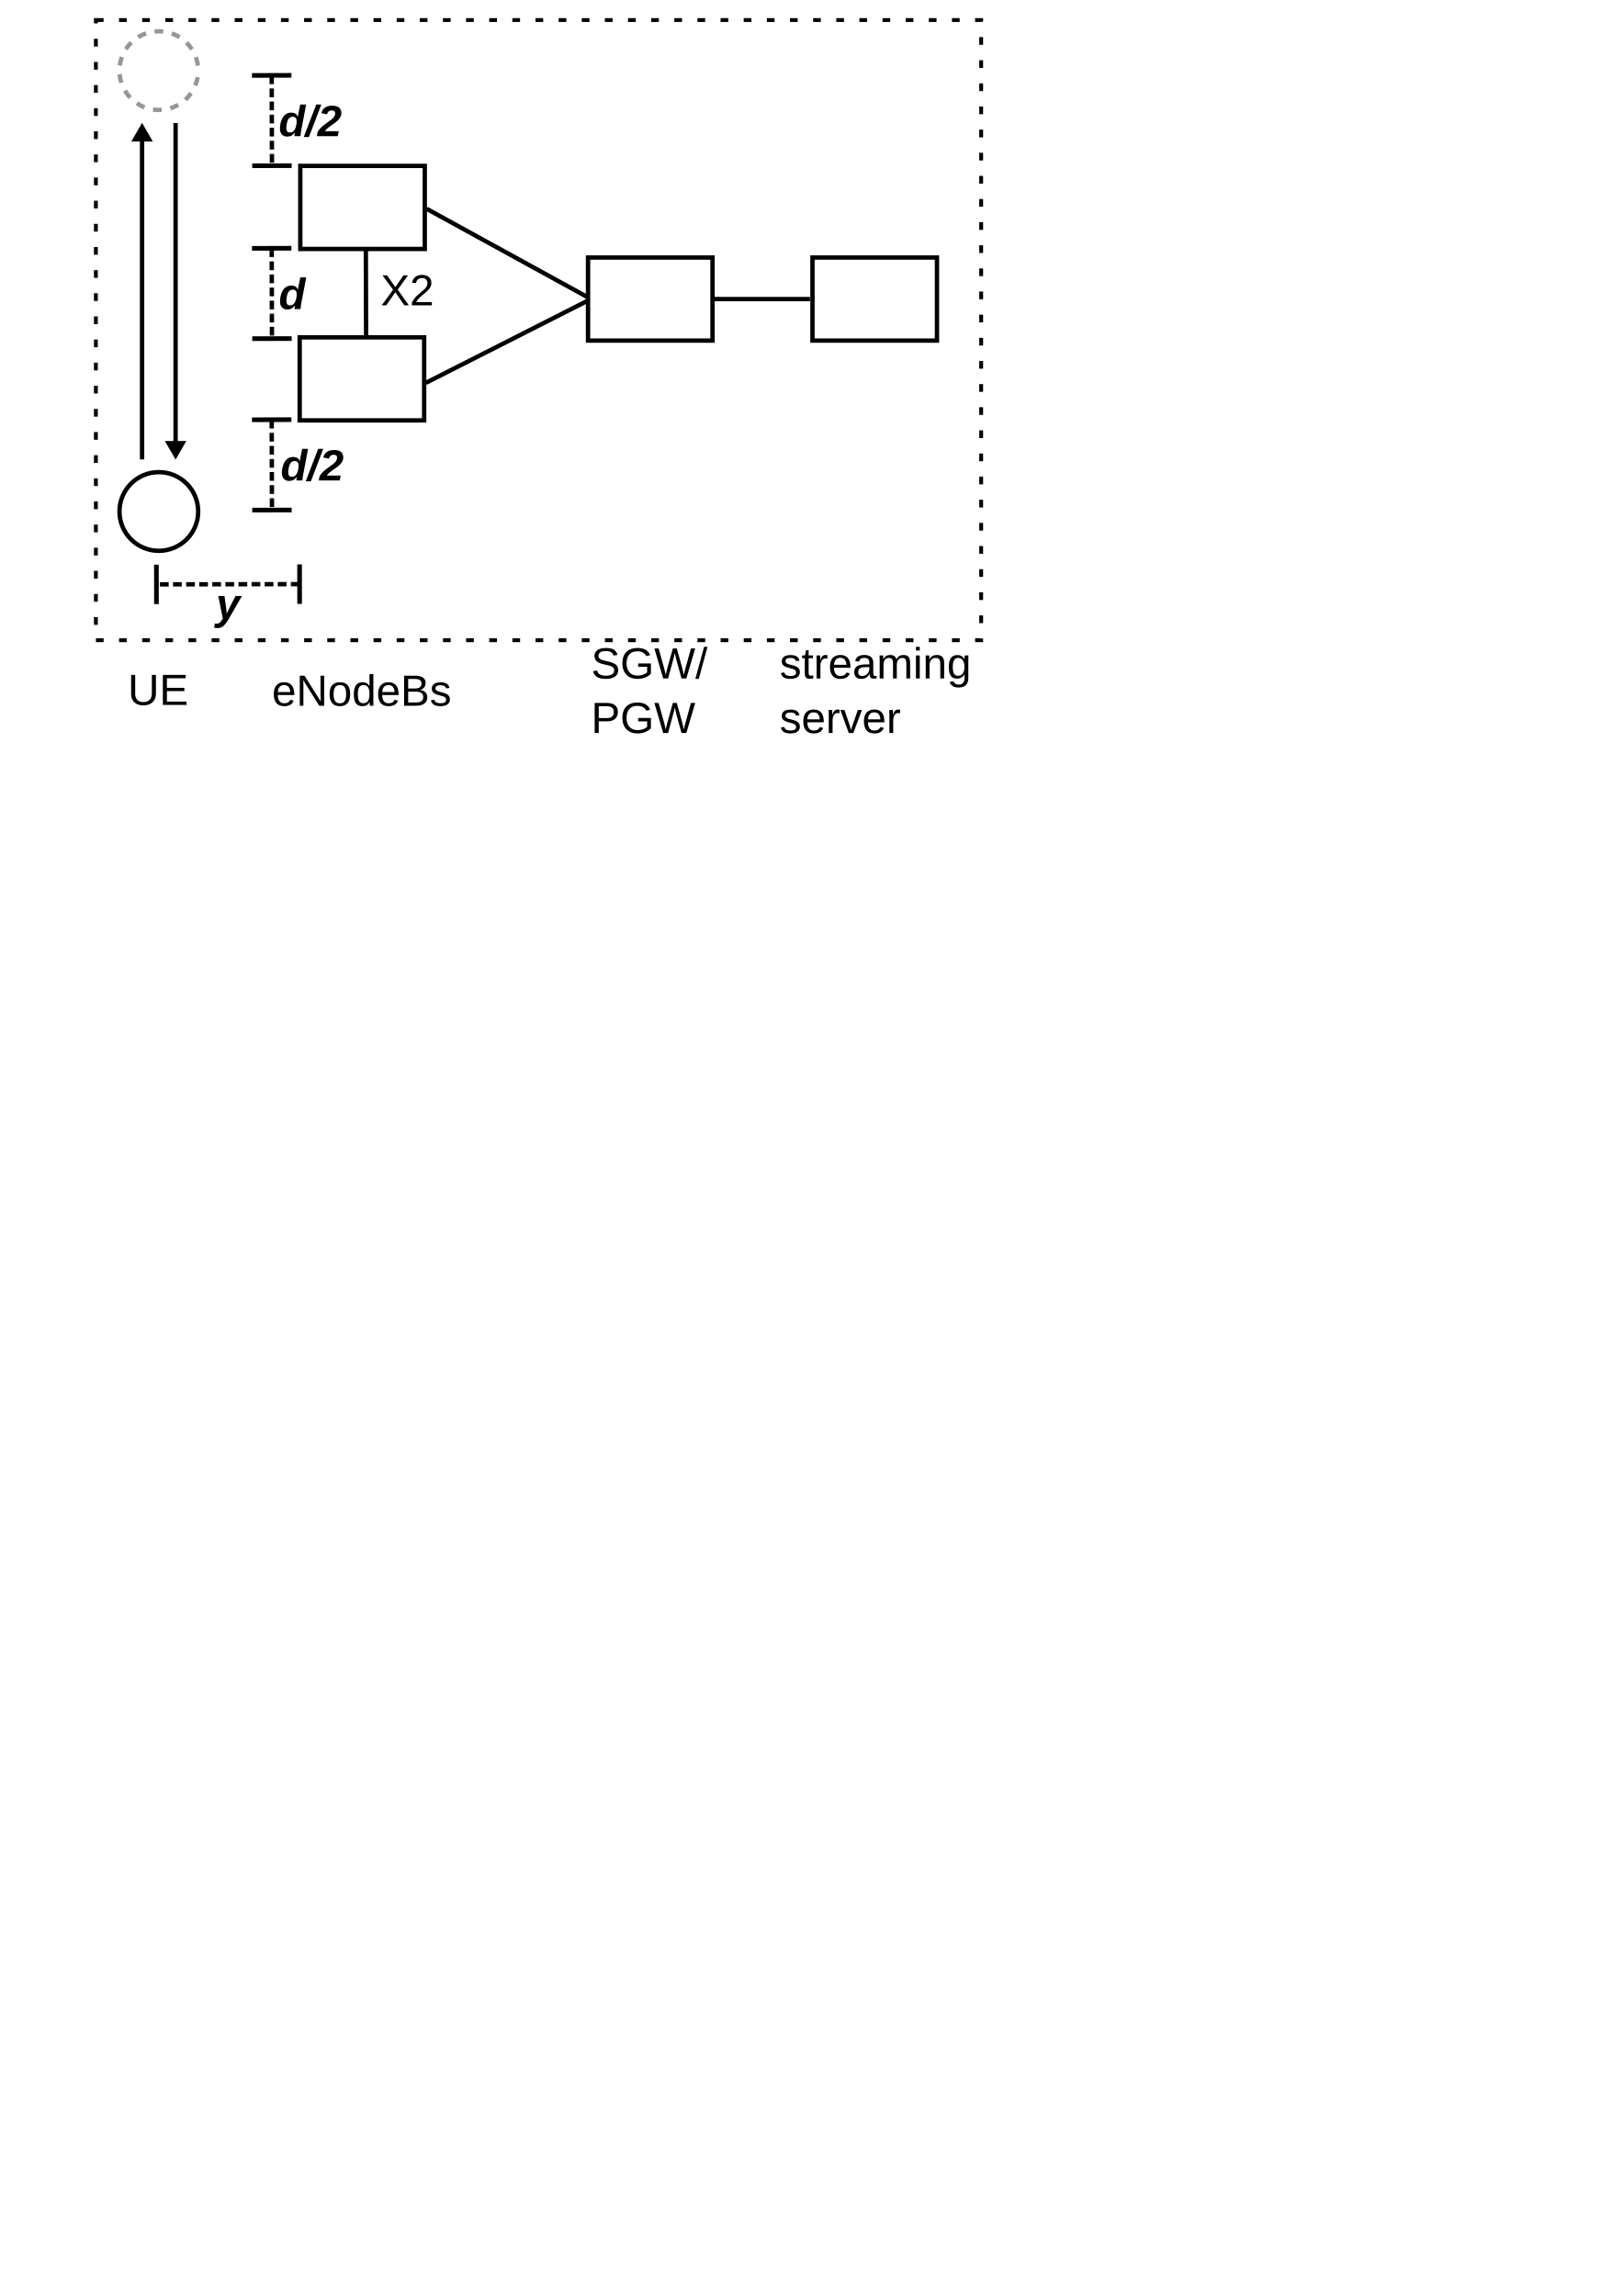
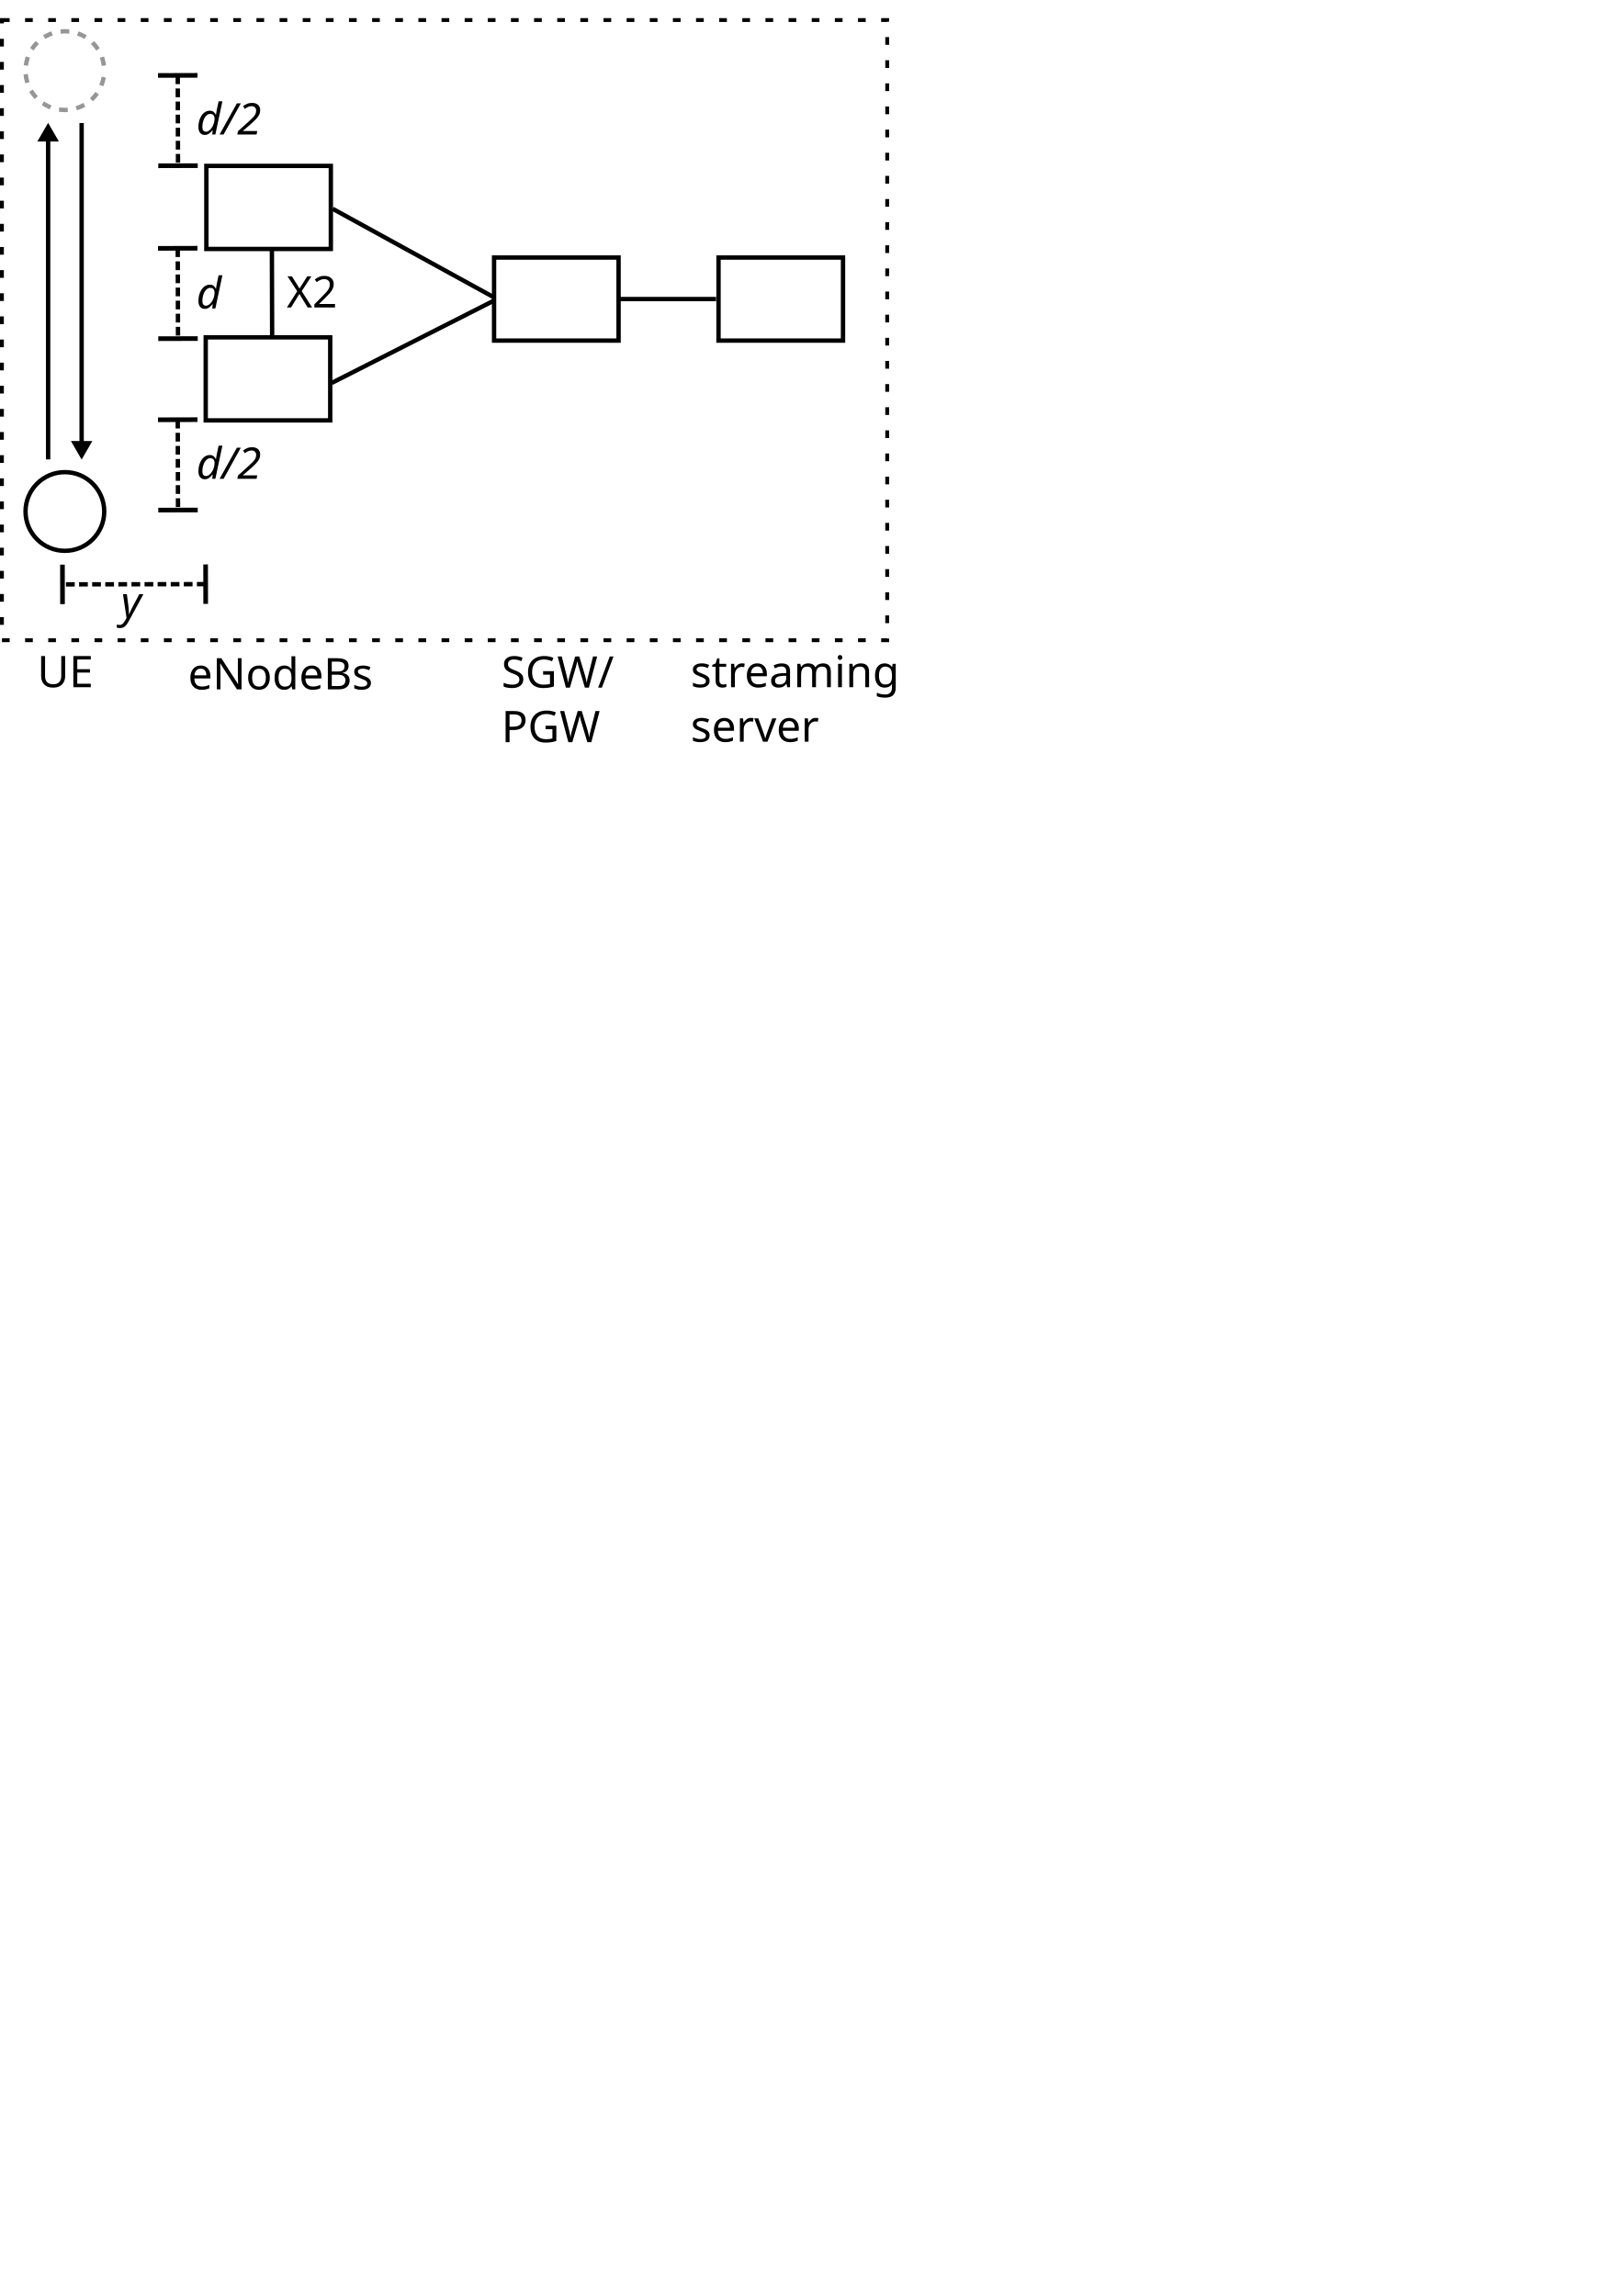
<svg xmlns="http://www.w3.org/2000/svg" width="744.094" height="1052.362" id="svg2" version="1.1">
  <defs id="defs4">
    <marker orient="auto" refY="0.0" refX="0.0" id="TriangleOutM" style="overflow:visible">
      <path id="path5510" d="M 5.77,0.0 L -2.88,5.0 L -2.88,-5.0 L 5.77,0.0 z " style="fill-rule:evenodd;stroke:#000000;stroke-width:1pt;stroke-opacity:1;fill:#000000;fill-opacity:1" transform="scale(0.4)" />
    </marker>
    <marker orient="auto" refY="0.0" refX="0.0" id="Arrow2Send" style="overflow:visible;">
      <path id="path5398" style="fill-rule:evenodd;stroke-width:0.625;stroke-linejoin:round;stroke:#000000;stroke-opacity:1;fill:#000000;fill-opacity:1" d="M 8.719,4.034 L -2.207,0.016 L 8.719,-4.002 C 6.973,-1.63 6.983,1.616 8.719,4.034 z " transform="scale(0.3) rotate(180) translate(-2.3,0)" />
    </marker>
    <marker orient="auto" refY="0.0" refX="0.0" id="Arrow2Mend" style="overflow:visible;">
      <path id="path5392" style="fill-rule:evenodd;stroke-width:0.625;stroke-linejoin:round;stroke:#000000;stroke-opacity:1;fill:#000000;fill-opacity:1" d="M 8.719,4.034 L -2.207,0.016 L 8.719,-4.002 C 6.973,-1.63 6.983,1.616 8.719,4.034 z " transform="scale(0.6) rotate(180) translate(0,0)" />
    </marker>
    <marker orient="auto" refY="0.0" refX="0.0" id="StopL" style="overflow:visible">
      <path id="path5534" d="M 0.0,5.65 L 0.0,-5.65" style="fill:none;fill-opacity:0.75;fill-rule:evenodd;stroke:#000000;stroke-width:1pt;stroke-opacity:1" transform="scale(0.8)" />
    </marker>
    <marker style="overflow:visible" id="marker6185" refX="0.0" refY="0.0" orient="auto">
      <g id="g6187" style="stroke:#000000;stroke-opacity:1;fill:#000000;fill-opacity:1">
        <path style="fill:#000000;stroke:#000000;stroke-width:1.15;stroke-linecap:square;stroke-opacity:1;fill-opacity:1" d="M 0,0 L 2,0" id="path6189" />
        <path style="fill:#000000;fill-rule:evenodd;stroke:#000000;stroke-opacity:1;fill-opacity:1" d="M 0,0 L 13,4 L 9,0 13,-4 L 0,0 z " id="path6191" />
        <path style="fill:#000000;stroke:#000000;stroke-width:1;stroke-linecap:square;stroke-opacity:1;fill-opacity:1" d="M 0,-4 L 0,40" id="path6193" />
      </g>
    </marker>
    <marker style="overflow:visible" id="marker6061" refX="0.0" refY="0.0" orient="auto">
      <g id="g6063" style="stroke:#000000;stroke-opacity:1;fill:#000000;fill-opacity:1">
        <path style="fill:#000000;stroke:#000000;stroke-width:1.15;stroke-linecap:square;stroke-opacity:1;fill-opacity:1" d="M 0,0 L -2,0" id="path6065" />
        <path style="fill:#000000;fill-rule:evenodd;stroke:#000000;stroke-opacity:1;fill-opacity:1" d="M 0,0 L -13,4 L -9,0 -13,-4 L 0,0 z " id="path6067" />
        <path style="fill:#000000;stroke:#000000;stroke-width:1;stroke-linecap:square;stroke-opacity:1;fill-opacity:1" d="M 0,-4 L 0,40" id="path6069" />
      </g>
    </marker>
    <marker orient="auto" refY="0.0" refX="0.0" id="Arrow2Sstart" style="overflow:visible">
      <path id="path5395" style="fill-rule:evenodd;stroke-width:0.625;stroke-linejoin:round;stroke:#000000;stroke-opacity:1;fill:#000000;fill-opacity:1" d="M 8.719,4.034 L -2.207,0.016 L 8.719,-4.002 C 6.973,-1.63 6.983,1.616 8.719,4.034 z " transform="scale(0.3) translate(-2.3,0)" />
    </marker>
    <marker style="overflow:visible" id="DistanceEnd" refX="0.0" refY="0.0" orient="auto">
      <g id="g2301" style="stroke:#000000;stroke-opacity:1;fill:#000000;fill-opacity:1">
        <path style="fill:#000000;stroke:#000000;stroke-width:1.15;stroke-linecap:square;stroke-opacity:1;fill-opacity:1" d="M 0,0 L -2,0" id="path2316" />
        <path style="fill:#000000;fill-rule:evenodd;stroke:#000000;stroke-opacity:1;fill-opacity:1" d="M 0,0 L -13,4 L -9,0 -13,-4 L 0,0 z " id="path2312" />
        <path style="fill:#000000;stroke:#000000;stroke-width:1;stroke-linecap:square;stroke-opacity:1;fill-opacity:1" d="M 0,-4 L 0,40" id="path2314" />
      </g>
    </marker>
    <marker orient="auto" refY="0.0" refX="0.0" id="Arrow1Mstart" style="overflow:visible">
      <path id="path5371" d="M 0.0,0.0 L 5.0,-5.0 L -12.5,0.0 L 5.0,5.0 L 0.0,0.0 z " style="fill-rule:evenodd;stroke:#000000;stroke-width:1pt;stroke-opacity:1;fill:#000000;fill-opacity:1" transform="scale(0.4) translate(10,0)" />
    </marker>
    <marker style="overflow:visible" id="DistanceStart" refX="0.0" refY="0.0" orient="auto">
      <g id="g2300" style="stroke:#000000;stroke-opacity:1;fill:#000000;fill-opacity:1">
        <path style="fill:#000000;stroke:#000000;stroke-width:1.15;stroke-linecap:square;stroke-opacity:1;fill-opacity:1" d="M 0,0 L 2,0" id="path2306" />
        <path style="fill:#000000;fill-rule:evenodd;stroke:#000000;stroke-opacity:1;fill-opacity:1" d="M 0,0 L 13,4 L 9,0 13,-4 L 0,0 z " id="path2302" />
        <path style="fill:#000000;stroke:#000000;stroke-width:1;stroke-linecap:square;stroke-opacity:1;fill-opacity:1" d="M 0,-4 L 0,40" id="path2304" />
      </g>
    </marker>
    <marker orient="auto" refY="0.0" refX="0.0" id="Torso" style="overflow:visible">
      <g id="g5577" transform="scale(0.7)" style="stroke:#000000;stroke-opacity:1;fill:#000000;fill-opacity:1">
        <path id="path5579" d="M -4.779,-3.24 C -2.429,-2.874 0.521,-1.302 0.258,0.388 C -0.005,2.078 -2.213,2.618 -4.563,2.252 C -6.913,1.886 -8.521,0.752 -8.258,-0.938 C -7.995,-2.628 -7.13,-3.605 -4.779,-3.24 z " style="fill:#000000;fill-opacity:1;fill-rule:evenodd;stroke:#000000;stroke-width:1.25;stroke-opacity:1" />
        <path id="path5581" d="M 4.46,0.089 C -2.556,-4.378 5.225,-3.906 -0.848,-8.72" style="fill:#000000;fill-opacity:1;fill-rule:evenodd;stroke:#000000;stroke-width:1pt;stroke-opacity:1" />
        <path id="path5583" d="M 4.93,0.058 C -1.387,1.749 1.803,5.478 -4.945,7.546" style="fill:#000000;fill-opacity:1;fill-rule:evenodd;stroke:#000000;stroke-width:1pt;stroke-opacity:1" />
        <rect id="rect5585" transform="matrix(0.527536,-0.849533,0.887668,0.460484,0,0)" y="-1.741" x="-10.392" height="2.761" width="2.637" style="fill-rule:evenodd;stroke-width:1pt;stroke:#000000;stroke-opacity:1;fill:#000000;fill-opacity:1" />
        <rect id="rect5587" transform="matrix(0.671205,-0.741272,0.790802,0.612072,0,0)" y="-7.963" x="4.959" height="2.861" width="2.733" style="fill-rule:evenodd;stroke-width:1pt;stroke:#000000;stroke-opacity:1;fill:#000000;fill-opacity:1" />
        <path id="path5589" transform="matrix(0,-1.109517,1.109517,0,25.96648,19.71619)" d="M 16.78 -28.685 A 0.607 0.607 0 1 0 15.565,-28.685 A 0.607 0.607 0 1 0 16.78 -28.685 z" style="fill:#000000;fill-opacity:1;fill-rule:evenodd;stroke:#000000;stroke-width:1pt;stroke-opacity:1" />
        <path id="path5591" transform="matrix(0,-1.109517,1.109517,0,26.8245,16.99126)" d="M 16.78 -28.685 A 0.607 0.607 0 1 0 15.565,-28.685 A 0.607 0.607 0 1 0 16.78 -28.685 z" style="fill:#000000;fill-opacity:1;fill-rule:evenodd;stroke:#000000;stroke-width:1pt;stroke-opacity:1" />
      </g>
    </marker>
    <marker orient="auto" refY="0" refX="0" id="StopL-3" style="overflow:visible">
      <path id="path5534-7" d="M 0,5.65 0,-5.65" style="fill:none;fill-opacity:0.75;fill-rule:evenodd;stroke:#000000;stroke-width:1pt;stroke-opacity:1" transform="scale(0.8,0.8)" />
    </marker>
    <marker orient="auto" refY="0" refX="0" id="marker6873" style="overflow:visible">
      <path id="path6875" d="M 0,5.65 0,-5.65" style="fill:none;fill-opacity:0.75;fill-rule:evenodd;stroke:#000000;stroke-width:1pt;stroke-opacity:1" transform="scale(0.8,0.8)" />
    </marker>
    <marker orient="auto" refY="0" refX="0" id="StopL-3-0" style="overflow:visible">
      <path id="path5534-7-7" d="M 0,5.65 0,-5.65" style="fill:none;fill-opacity:0.75;fill-rule:evenodd;stroke:#000000;stroke-width:1pt;stroke-opacity:1" transform="scale(0.8,0.8)" />
    </marker>
    <marker orient="auto" refY="0" refX="0" id="marker7355" style="overflow:visible">
      <path id="path7357" d="M 0,5.65 0,-5.65" style="fill:none;fill-opacity:0.75;fill-rule:evenodd;stroke:#000000;stroke-width:1pt;stroke-opacity:1" transform="scale(0.8,0.8)" />
    </marker>
    <marker orient="auto" refY="0" refX="0" id="TriangleOutM-6" style="overflow:visible">
      <path id="path5510-0" d="m 5.77,0 -8.65,5 0,-10 8.65,5 z" style="fill:#000000;fill-opacity:1;fill-rule:evenodd;stroke:#000000;stroke-width:1pt;stroke-opacity:1" transform="scale(0.4,0.4)" />
    </marker>
    <marker orient="auto" refY="0" refX="0" id="StopL-3-6" style="overflow:visible">
      <path id="path5534-7-75" d="M 0,5.65 0,-5.65" style="fill:none;fill-opacity:0.75;fill-rule:evenodd;stroke:#000000;stroke-width:1pt;stroke-opacity:1" transform="scale(0.8,0.8)" />
    </marker>
    <marker orient="auto" refY="0" refX="0" id="marker5274" style="overflow:visible">
      <path id="path5276" d="M 0,5.65 0,-5.65" style="fill:none;fill-opacity:0.75;fill-rule:evenodd;stroke:#000000;stroke-width:1pt;stroke-opacity:1" transform="scale(0.8,0.8)" />
    </marker>
  </defs>
  <g id="layer1">
-     <path style="fill:none;stroke:#000000;stroke-width:2;stroke-linecap:butt;stroke-linejoin:miter;stroke-miterlimit:4;stroke-dasharray:none;stroke-opacity:1" d="M 269.204,136.167 195.521,95.712" id="path4131-3-7" />
-     <path style="fill:none;stroke:#000000;stroke-width:2;stroke-linecap:butt;stroke-linejoin:miter;stroke-miterlimit:4;stroke-dasharray:none;stroke-opacity:1" d="m 195.109,175.498 74.361,-37.741" id="path4133-7-2-9" />
-     <path style="fill:none;stroke:#000000;stroke-width:2;stroke-linecap:butt;stroke-linejoin:miter;stroke-miterlimit:4;stroke-dasharray:none;stroke-opacity:1" d="m 326.316,137.083 44.893,-0.013" id="path4133-7-1-1-96" />
-     <text xml:space="preserve" style="font-style:normal;font-weight:normal;font-size:14px;line-height:125%;font-family:'Bitstream Vera Sans';-inkscape-font-specification:Sans;letter-spacing:0px;word-spacing:0px;fill:#000000;fill-opacity:1;stroke:none" x="124.622" y="323.469" id="text3784-1-9-6-1">
-       <tspan style="font-style:normal;font-variant:normal;font-weight:normal;font-stretch:normal;font-size:20px;font-family:'Liberation Sans';-inkscape-font-specification:'Liberation Sans'" id="tspan3786-8-5-1-7" x="124.622" y="323.469">eNodeBs</tspan>
+     <path style="fill:none;stroke:#000000;stroke-width:2;stroke-linecap:butt;stroke-linejoin:miter;stroke-miterlimit:4;stroke-opacity:1;stroke-dasharray:none" d="M 226.149,136.167 152.466,95.712" id="path4131-3-7" />
+     <path style="fill:none;stroke:#000000;stroke-width:2;stroke-linecap:butt;stroke-linejoin:miter;stroke-miterlimit:4;stroke-opacity:1;stroke-dasharray:none" d="m 152.054,175.498 74.361,-37.741" id="path4133-7-2-9" />
+     <path style="fill:none;stroke:#000000;stroke-width:2;stroke-linecap:butt;stroke-linejoin:miter;stroke-miterlimit:4;stroke-opacity:1;stroke-dasharray:none" d="m 283.261,137.083 44.893,-0.013" id="path4133-7-1-1-96" />
+     <text xml:space="preserve" style="font-size:14px;font-style:normal;font-weight:normal;line-height:125%;letter-spacing:0px;word-spacing:0px;fill:#000000;fill-opacity:1;stroke:none;font-family:Bitstream Vera Sans;-inkscape-font-specification:Sans" x="86.149" y="315.969" id="text3784-1-9-6-1">
+       <tspan style="font-size:20px;font-style:normal;font-variant:normal;font-weight:normal;font-stretch:normal;font-family:Linux Biolinum O;-inkscape-font-specification:Linux Biolinum O" id="tspan3786-8-5-1-7" x="86.149" y="315.969">eNodeBs</tspan>
    </text>
-     <text xml:space="preserve" style="font-style:normal;font-weight:normal;font-size:14px;line-height:125%;font-family:'Bitstream Vera Sans';-inkscape-font-specification:Sans;letter-spacing:0px;word-spacing:0px;fill:#000000;fill-opacity:1;stroke:none" x="58.547" y="323.103" id="text3784-1-9-6-3-9">
-       <tspan style="font-style:normal;font-variant:normal;font-weight:normal;font-stretch:normal;font-size:20px;font-family:'Liberation Sans';-inkscape-font-specification:'Liberation Sans'" id="tspan3786-8-5-1-6-1" x="58.547" y="323.103">UE</tspan>
+     <text xml:space="preserve" style="font-size:14px;font-style:normal;font-weight:normal;line-height:125%;letter-spacing:0px;word-spacing:0px;fill:#000000;fill-opacity:1;stroke:none;font-family:Bitstream Vera Sans;-inkscape-font-specification:Sans" x="17.057" y="314.969" id="text3784-1-9-6-3-9">
+       <tspan style="font-size:20px;font-style:normal;font-variant:normal;font-weight:normal;font-stretch:normal;font-family:Linux Biolinum O;-inkscape-font-specification:Linux Biolinum O" id="tspan3786-8-5-1-6-1" x="17.057" y="314.969">UE</tspan>
    </text>
-     <text xml:space="preserve" style="font-style:normal;font-weight:normal;font-size:20px;line-height:125%;font-family:'Bitstream Vera Sans';-inkscape-font-specification:Sans;letter-spacing:0px;word-spacing:0px;fill:#000000;fill-opacity:1;stroke:none" x="270.881" y="310.969" id="text3784-1-9-6-5-74">
-       <tspan style="font-style:normal;font-variant:normal;font-weight:normal;font-stretch:normal;font-size:20px;font-family:'Liberation Sans';-inkscape-font-specification:'Liberation Sans'" id="tspan3786-8-5-1-5-5" x="270.881" y="310.969">SGW/</tspan>
-       <tspan style="font-style:normal;font-variant:normal;font-weight:normal;font-stretch:normal;font-size:20px;font-family:'Liberation Sans';-inkscape-font-specification:'Liberation Sans'" x="270.881" y="335.969" id="tspan4494-5">PGW</tspan>
+     <text xml:space="preserve" style="font-size:20px;font-style:normal;font-weight:normal;line-height:125%;letter-spacing:0px;word-spacing:0px;fill:#000000;fill-opacity:1;stroke:none;font-family:Bitstream Vera Sans;-inkscape-font-specification:Sans" x="229.777" y="315.169" id="text3784-1-9-6-5-74">
+       <tspan style="font-size:20px;font-style:normal;font-variant:normal;font-weight:normal;font-stretch:normal;font-family:Linux Biolinum O;-inkscape-font-specification:Linux Biolinum O" id="tspan3786-8-5-1-5-5" x="229.777" y="315.169">SGW/</tspan>
+       <tspan style="font-size:20px;font-style:normal;font-variant:normal;font-weight:normal;font-stretch:normal;font-family:Linux Biolinum O;-inkscape-font-specification:Linux Biolinum O" x="229.777" y="340.169" id="tspan4494-5">PGW</tspan>
    </text>
-     <text xml:space="preserve" style="font-style:normal;font-weight:normal;font-size:14px;line-height:125%;font-family:'Bitstream Vera Sans';-inkscape-font-specification:Sans;letter-spacing:0px;word-spacing:0px;fill:#000000;fill-opacity:1;stroke:none" x="357.283" y="310.969" id="text3784-1-9-6-5-7-4-2">
-       <tspan style="font-style:normal;font-variant:normal;font-weight:normal;font-stretch:normal;font-size:20px;font-family:'Liberation Sans';-inkscape-font-specification:'Liberation Sans'" x="357.283" y="310.969" id="tspan4575-2-8">streaming</tspan>
-       <tspan style="font-style:normal;font-variant:normal;font-weight:normal;font-stretch:normal;font-size:20px;font-family:'Liberation Sans';-inkscape-font-specification:'Liberation Sans'" x="357.283" y="335.969" id="tspan4645-2">server</tspan>
+     <text xml:space="preserve" style="font-size:14px;font-style:normal;font-weight:normal;line-height:125%;letter-spacing:0px;word-spacing:0px;fill:#000000;fill-opacity:1;stroke:none;font-family:Bitstream Vera Sans;-inkscape-font-specification:Sans" x="316.512" y="314.969" id="text3784-1-9-6-5-7-4-2">
+       <tspan style="font-size:20px;font-style:normal;font-variant:normal;font-weight:normal;font-stretch:normal;font-family:Linux Biolinum O;-inkscape-font-specification:Linux Biolinum O" x="316.512" y="314.969" id="tspan4575-2-8">streaming</tspan>
+       <tspan style="font-size:20px;font-style:normal;font-variant:normal;font-weight:normal;font-stretch:normal;font-family:Linux Biolinum O;-inkscape-font-specification:Linux Biolinum O" x="316.512" y="339.969" id="tspan4645-2">server</tspan>
    </text>
-     <rect style="fill:none;stroke:#000000;stroke-width:1.767;stroke-miterlimit:4;stroke-dasharray:3.534, 7.069;stroke-dashoffset:0;stroke-opacity:1" id="rect2987-5-3-2" width="405.7" height="284.261" x="43.938" y="9.186" />
-     <circle r="18.036" cy="234.434" cx="72.786" id="path3757-1" style="fill:none;stroke:#000000;stroke-width:2;stroke-linecap:square;stroke-linejoin:miter;stroke-miterlimit:4;stroke-dasharray:none;stroke-dashoffset:0;stroke-opacity:1" />
-     <rect y="76.041" x="137.617" height="38.071" width="57.051" id="rect2987-4-9" style="fill:none;stroke:#000000;stroke-width:2;stroke-miterlimit:4;stroke-dasharray:none;stroke-opacity:1" />
-     <rect y="118.041" x="269.475" height="38.071" width="57.051" id="rect2987-4-9-7" style="fill:none;stroke:#000000;stroke-width:2;stroke-miterlimit:4;stroke-dasharray:none;stroke-opacity:1" />
-     <rect y="118.041" x="372.332" height="38.071" width="57.051" id="rect2987-4-9-4" style="fill:none;stroke:#000000;stroke-width:2;stroke-miterlimit:4;stroke-dasharray:none;stroke-opacity:1" />
-     <rect y="154.612" x="137.332" height="38.071" width="57.051" id="rect2987-4-9-6" style="fill:none;stroke:#000000;stroke-width:2;stroke-miterlimit:4;stroke-dasharray:none;stroke-opacity:1" />
-     <path style="fill:none;stroke:#000000;stroke-width:2;stroke-linecap:butt;stroke-linejoin:miter;stroke-miterlimit:4;stroke-dasharray:none;stroke-opacity:1" d="m 167.655,113.804 0.118,41.402" id="path4133-7-403-3" />
-     <text xml:space="preserve" style="font-style:normal;font-weight:normal;font-size:14px;line-height:125%;font-family:'Bitstream Vera Sans';-inkscape-font-specification:Sans;letter-spacing:0px;word-spacing:0px;fill:#000000;fill-opacity:1;stroke:none" x="174.45" y="139.961" id="text3784-1-90-1-9-8">
-       <tspan style="font-style:normal;font-variant:normal;font-weight:normal;font-stretch:normal;font-size:20px;font-family:'Liberation Sans';-inkscape-font-specification:'Liberation Sans'" id="tspan3786-8-57-15-0-3" x="174.45" y="139.961">X2</tspan>
+     <rect style="fill:none;stroke:#000000;stroke-width:1.767;stroke-miterlimit:4;stroke-opacity:1;stroke-dasharray:3.534, 7.069;stroke-dashoffset:0" id="rect2987-5-3-2" width="405.7" height="284.261" x="0.884" y="9.186" />
+     <circle r="18.036" cy="234.434" cx="72.786" id="path3757-1" style="fill:none;stroke:#000000;stroke-width:2;stroke-linecap:square;stroke-linejoin:miter;stroke-miterlimit:4;stroke-opacity:1;stroke-dasharray:none;stroke-dashoffset:0" transform="translate(-43.05481,0)" />
+     <rect y="76.041" x="94.563" height="38.071" width="57.051" id="rect2987-4-9" style="fill:none;stroke:#000000;stroke-width:2;stroke-miterlimit:4;stroke-opacity:1;stroke-dasharray:none" />
+     <rect y="118.041" x="226.42" height="38.071" width="57.051" id="rect2987-4-9-7" style="fill:none;stroke:#000000;stroke-width:2;stroke-miterlimit:4;stroke-opacity:1;stroke-dasharray:none" />
+     <rect y="118.041" x="329.277" height="38.071" width="57.051" id="rect2987-4-9-4" style="fill:none;stroke:#000000;stroke-width:2;stroke-miterlimit:4;stroke-opacity:1;stroke-dasharray:none" />
+     <rect y="154.612" x="94.277" height="38.071" width="57.051" id="rect2987-4-9-6" style="fill:none;stroke:#000000;stroke-width:2;stroke-miterlimit:4;stroke-opacity:1;stroke-dasharray:none" />
+     <path style="fill:none;stroke:#000000;stroke-width:2;stroke-linecap:butt;stroke-linejoin:miter;stroke-miterlimit:4;stroke-opacity:1;stroke-dasharray:none" d="m 124.6,113.804 0.118,41.402" id="path4133-7-403-3" />
+     <text xml:space="preserve" style="font-size:14px;font-style:normal;font-weight:normal;line-height:125%;letter-spacing:0px;word-spacing:0px;fill:#000000;fill-opacity:1;stroke:none;font-family:Bitstream Vera Sans;-inkscape-font-specification:Sans" x="131.396" y="140.935" id="text3784-1-90-1-9-8">
+       <tspan style="font-size:20px;font-style:normal;font-variant:normal;font-weight:normal;font-stretch:normal;font-family:Linux Biolinum O;-inkscape-font-specification:Linux Biolinum O" id="tspan3786-8-57-15-0-3" x="131.396" y="140.935">X2</tspan>
    </text>
-     <path style="fill:none;stroke:#000000;stroke-width:2;stroke-linecap:butt;stroke-linejoin:miter;stroke-miterlimit:4;stroke-dasharray:4, 2;stroke-dashoffset:0;stroke-opacity:1;marker-start:url(#StopL);marker-end:url(#StopL)" d="m 124.512,113.804 0.118,41.402" id="path4133-7-403-3-7" />
-     <text xml:space="preserve" style="font-style:normal;font-weight:normal;font-size:14px;line-height:125%;font-family:'Bitstream Vera Sans';-inkscape-font-specification:Sans;letter-spacing:0px;word-spacing:0px;fill:#000000;fill-opacity:1;stroke:none" x="127.762" y="141.649" id="text3784-1-9-6-3-9-6">
-       <tspan style="font-style:italic;font-variant:normal;font-weight:bold;font-stretch:normal;font-size:20px;font-family:'Liberation Sans';-inkscape-font-specification:'Liberation Sans Bold Italic'" id="tspan3786-8-5-1-6-1-5" x="127.762" y="141.649">d</tspan>
+     <path style="fill:none;stroke:#000000;stroke-width:2;stroke-linecap:butt;stroke-linejoin:miter;stroke-miterlimit:4;stroke-opacity:1;stroke-dasharray:4, 2;stroke-dashoffset:0;marker-start:url(#StopL);marker-end:url(#StopL)" d="m 81.457,113.804 0.118,41.402" id="path4133-7-403-3-7" />
+     <path style="fill:none;stroke:#000000;stroke-width:2;stroke-linecap:butt;stroke-linejoin:miter;stroke-miterlimit:4;stroke-opacity:1;stroke-dasharray:4, 2;stroke-dashoffset:0;marker-start:url(#StopL-3);marker-end:url(#StopL-3)" d="m 81.457,192.375 0.118,41.402" id="path4133-7-403-3-7-0" />
+     <circle r="18.036" cy="32.368" cx="72.786" id="path3757-1-7" style="fill:none;stroke:#969696;stroke-width:2;stroke-linecap:square;stroke-linejoin:miter;stroke-miterlimit:4;stroke-opacity:1;stroke-dasharray:2, 6;stroke-dashoffset:4" transform="translate(-43.05481,0)" />
+     <path style="fill:none;stroke:#000000;stroke-width:2;stroke-linecap:butt;stroke-linejoin:miter;stroke-miterlimit:4;stroke-opacity:1;stroke-dasharray:4, 2;stroke-dashoffset:0;marker-start:url(#StopL-3-0);marker-end:url(#StopL-3-0)" d="m 81.457,34.554 0.118,41.402" id="path4133-7-403-3-7-0-7" />
+     <g id="g8646" transform="translate(-159.0191,63.57143)">
+       <path id="path7756" d="m 181.071,147.005 0,-148.571" style="fill:none;stroke:#000000;stroke-width:2;stroke-linecap:butt;stroke-linejoin:miter;stroke-miterlimit:4;stroke-opacity:1;stroke-dasharray:none;marker-end:url(#TriangleOutM)" />
+       <path id="path7756-7" d="m 196.429,-7.182 0,148.571" style="fill:none;stroke:#000000;stroke-width:2;stroke-linecap:butt;stroke-linejoin:miter;stroke-miterlimit:4;stroke-opacity:1;stroke-dasharray:none;marker-end:url(#TriangleOutM-6)" />
+     </g>
+     <path style="fill:none;stroke:#000000;stroke-width:2;stroke-linecap:butt;stroke-linejoin:miter;stroke-miterlimit:4;stroke-opacity:1;stroke-dasharray:4, 2;stroke-dashoffset:0;marker-start:url(#StopL-3-6);marker-end:url(#StopL-3-6)" d="m 94.241,267.738 -65.61,0.106" id="path4133-7-403-3-7-0-9" />
+     <text xml:space="preserve" style="font-size:36px;font-style:normal;font-variant:normal;font-weight:normal;font-stretch:normal;line-height:125%;letter-spacing:0px;word-spacing:0px;fill:#000000;fill-opacity:1;stroke:none;font-family:Linux Biolinum O;-inkscape-font-specification:Linux Biolinum O" x="89.977" y="61.645" id="text3336">
+       <tspan id="tspan3338" x="89.977" y="61.645" style="font-size:20px;font-style:italic;-inkscape-font-specification:Linux Biolinum O Italic">d/2</tspan>
    </text>
-     <path style="fill:none;stroke:#000000;stroke-width:2;stroke-linecap:butt;stroke-linejoin:miter;stroke-miterlimit:4;stroke-dasharray:4, 2;stroke-dashoffset:0;stroke-opacity:1;marker-start:url(#StopL-3);marker-end:url(#StopL-3)" d="m 124.512,192.375 0.118,41.402" id="path4133-7-403-3-7-0" />
-     <text xml:space="preserve" style="font-style:normal;font-weight:normal;font-size:14px;line-height:125%;font-family:'Bitstream Vera Sans';-inkscape-font-specification:Sans;letter-spacing:0px;word-spacing:0px;fill:#000000;fill-opacity:1;stroke:none" x="128.618" y="220.22" id="text3784-1-9-6-3-9-6-8">
-       <tspan style="font-style:italic;font-variant:normal;font-weight:bold;font-stretch:normal;font-size:20px;font-family:'Liberation Sans';-inkscape-font-specification:'Liberation Sans Bold Italic'" id="tspan3786-8-5-1-6-1-5-7" x="128.618" y="220.22">d/2</tspan>
+     <text xml:space="preserve" style="font-size:36px;font-style:normal;font-variant:normal;font-weight:normal;font-stretch:normal;line-height:125%;letter-spacing:0px;word-spacing:0px;fill:#000000;fill-opacity:1;stroke:none;font-family:Linux Biolinum O;-inkscape-font-specification:Linux Biolinum O" x="55.415" y="283.076" id="text3378">
+       <tspan id="tspan3380" x="55.415" y="283.076" style="font-size:20px;font-style:italic;-inkscape-font-specification:Linux Biolinum O Italic">y</tspan>
    </text>
-     <circle r="18.036" cy="32.368" cx="72.786" id="path3757-1-7" style="opacity:1;fill:none;stroke:#969696;stroke-width:2;stroke-linecap:square;stroke-linejoin:miter;stroke-miterlimit:4;stroke-dasharray:2, 6;stroke-dashoffset:4;stroke-opacity:1" />
-     <path style="fill:none;stroke:#000000;stroke-width:2;stroke-linecap:butt;stroke-linejoin:miter;stroke-miterlimit:4;stroke-dasharray:4, 2;stroke-dashoffset:0;stroke-opacity:1;marker-start:url(#StopL-3-0);marker-end:url(#StopL-3-0)" d="m 124.512,34.554 0.118,41.402" id="path4133-7-403-3-7-0-7" />
-     <text xml:space="preserve" style="font-style:normal;font-weight:normal;font-size:14px;line-height:125%;font-family:'Bitstream Vera Sans';-inkscape-font-specification:Sans;letter-spacing:0px;word-spacing:0px;fill:#000000;fill-opacity:1;stroke:none" x="127.729" y="62.399" id="text3784-1-9-6-3-9-6-8-5">
-       <tspan style="font-style:italic;font-variant:normal;font-weight:bold;font-stretch:normal;font-size:20px;font-family:'Liberation Sans';-inkscape-font-specification:'Liberation Sans Bold Italic'" id="tspan3786-8-5-1-6-1-5-7-8" x="127.729" y="62.399">d/2</tspan>
+     <text xml:space="preserve" style="font-size:36px;font-style:normal;font-variant:normal;font-weight:normal;font-stretch:normal;line-height:125%;letter-spacing:0px;word-spacing:0px;fill:#000000;fill-opacity:1;stroke:none;font-family:Linux Biolinum O;-inkscape-font-specification:Linux Biolinum O" x="89.977" y="141.385" id="text3336-2">
+       <tspan id="tspan3338-7" x="89.977" y="141.385" style="font-size:20px;font-style:italic;-inkscape-font-specification:Linux Biolinum O Italic">d</tspan>
    </text>
-     <g id="g8646" transform="translate(-115.9643,63.57143)">
-       <path id="path7756" d="m 181.071,147.005 0,-148.571" style="fill:none;fill-rule:evenodd;stroke:#000000;stroke-width:2;stroke-linecap:butt;stroke-linejoin:miter;stroke-miterlimit:4;stroke-dasharray:none;stroke-opacity:1;marker-end:url(#TriangleOutM)" />
-       <path id="path7756-7" d="m 196.429,-7.182 0,148.571" style="fill:none;fill-rule:evenodd;stroke:#000000;stroke-width:2;stroke-linecap:butt;stroke-linejoin:miter;stroke-miterlimit:4;stroke-dasharray:none;stroke-opacity:1;marker-end:url(#TriangleOutM-6)" />
-     </g>
-     <path style="fill:none;stroke:#000000;stroke-width:2;stroke-linecap:butt;stroke-linejoin:miter;stroke-miterlimit:4;stroke-dasharray:4,2;stroke-dashoffset:0;stroke-opacity:1;marker-start:url(#StopL-3-6);marker-end:url(#StopL-3-6)" d="m 137.295,267.738 -65.61,0.106" id="path4133-7-403-3-7-0-9" />
-     <text xml:space="preserve" style="font-style:normal;font-weight:normal;font-size:14px;line-height:125%;font-family:'Bitstream Vera Sans';-inkscape-font-specification:Sans;letter-spacing:0px;word-spacing:0px;fill:#000000;fill-opacity:1;stroke:none" x="98.929" y="283.714" id="text3784-1-9-6-3-9-6-8-1">
-       <tspan style="font-style:italic;font-variant:normal;font-weight:bold;font-stretch:normal;font-size:20px;font-family:'Liberation Sans';-inkscape-font-specification:'Liberation Sans Bold Italic'" id="tspan3786-8-5-1-6-1-5-7-1" x="98.929" y="283.714">y</tspan>
+     <text xml:space="preserve" style="font-size:36px;font-style:normal;font-variant:normal;font-weight:normal;font-stretch:normal;line-height:125%;letter-spacing:0px;word-spacing:0px;fill:#000000;fill-opacity:1;stroke:none;font-family:Linux Biolinum O;-inkscape-font-specification:Linux Biolinum O" x="89.977" y="219.466" id="text3336-22">
+       <tspan id="tspan3338-2" x="89.977" y="219.466" style="font-size:20px;font-style:italic;-inkscape-font-specification:Linux Biolinum O Italic">d/2</tspan>
    </text>
  </g>
</svg>
